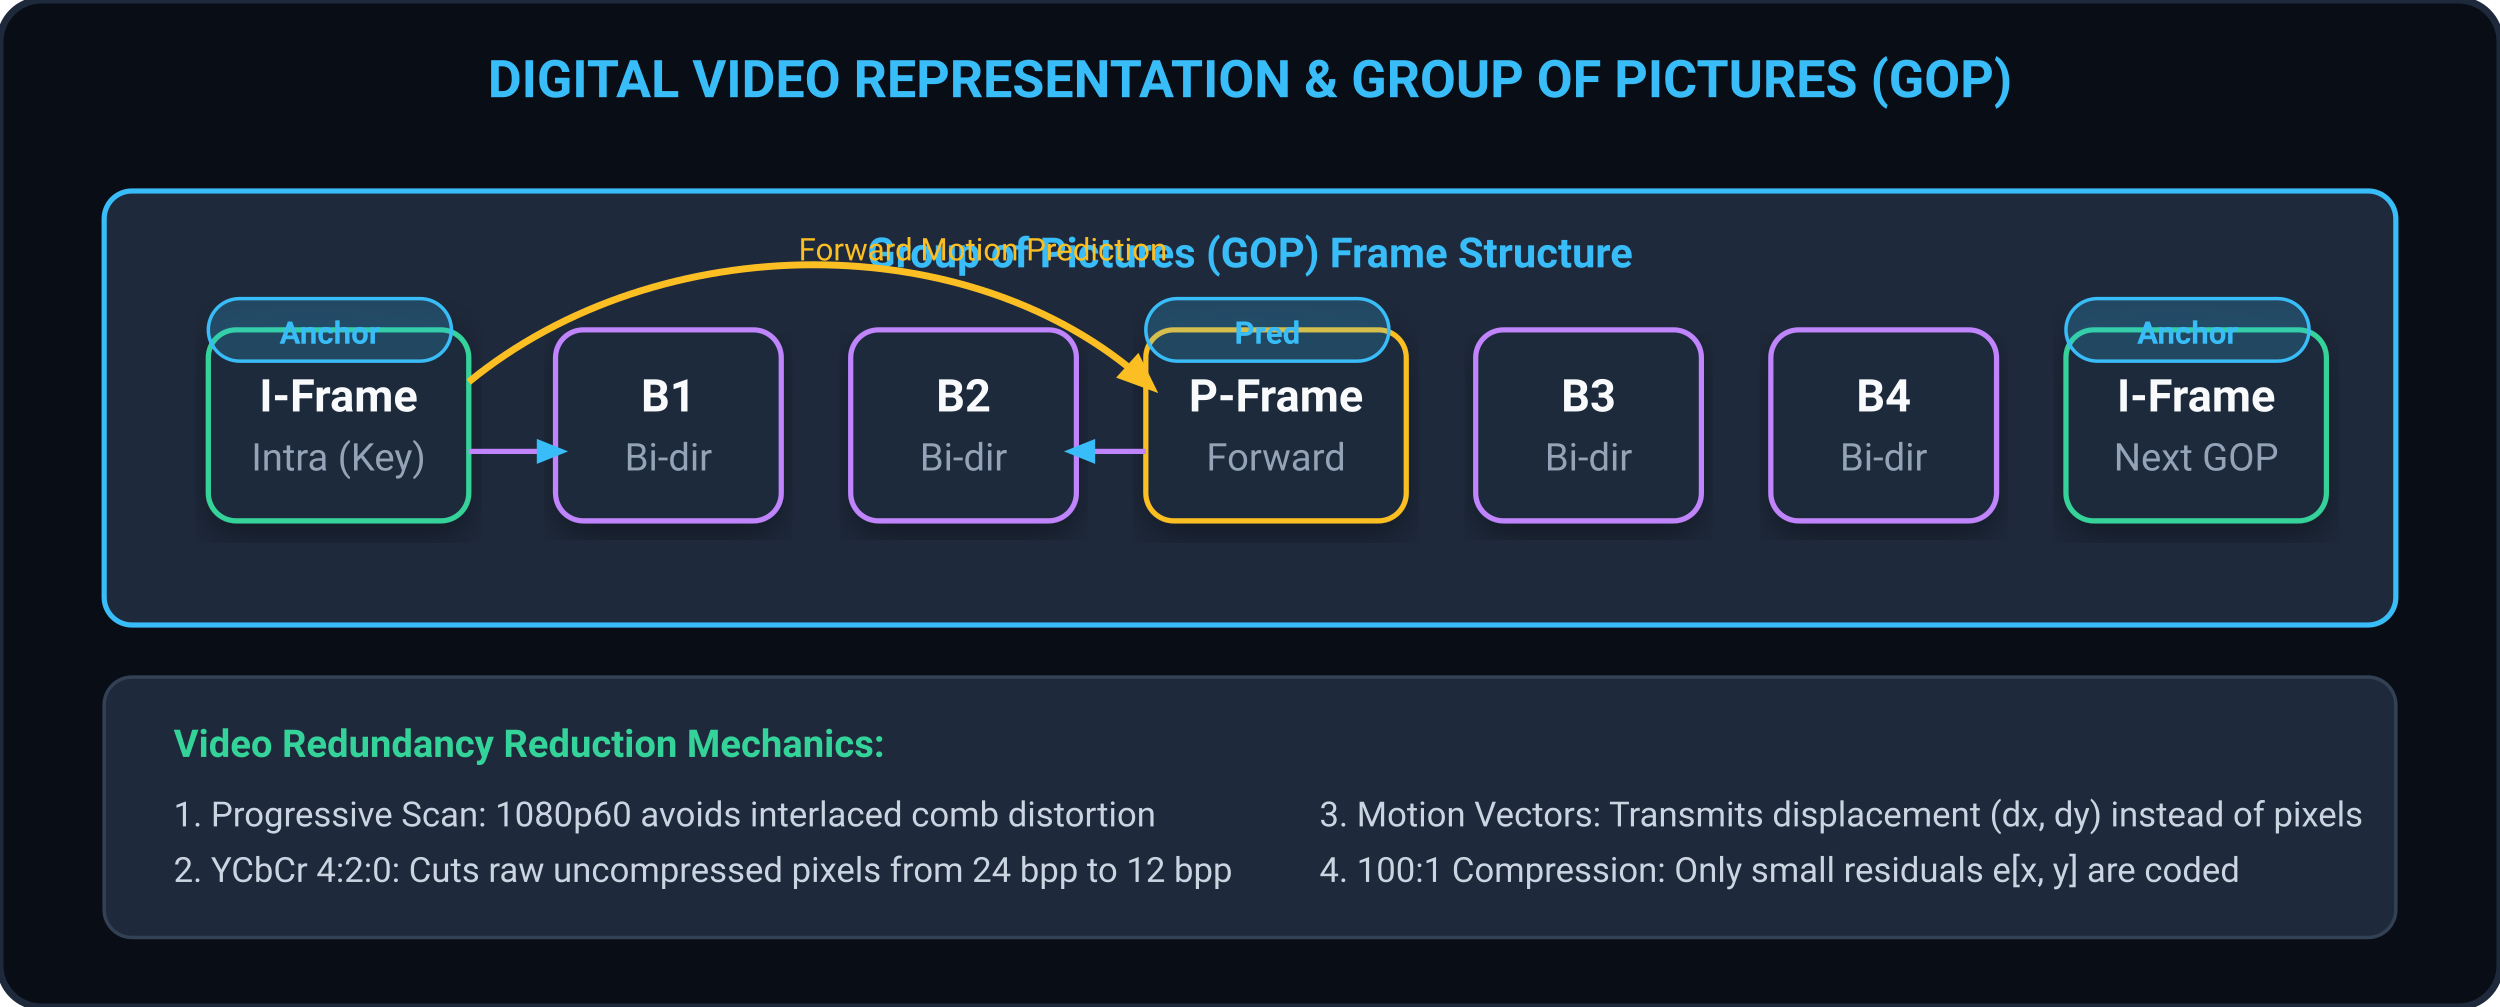
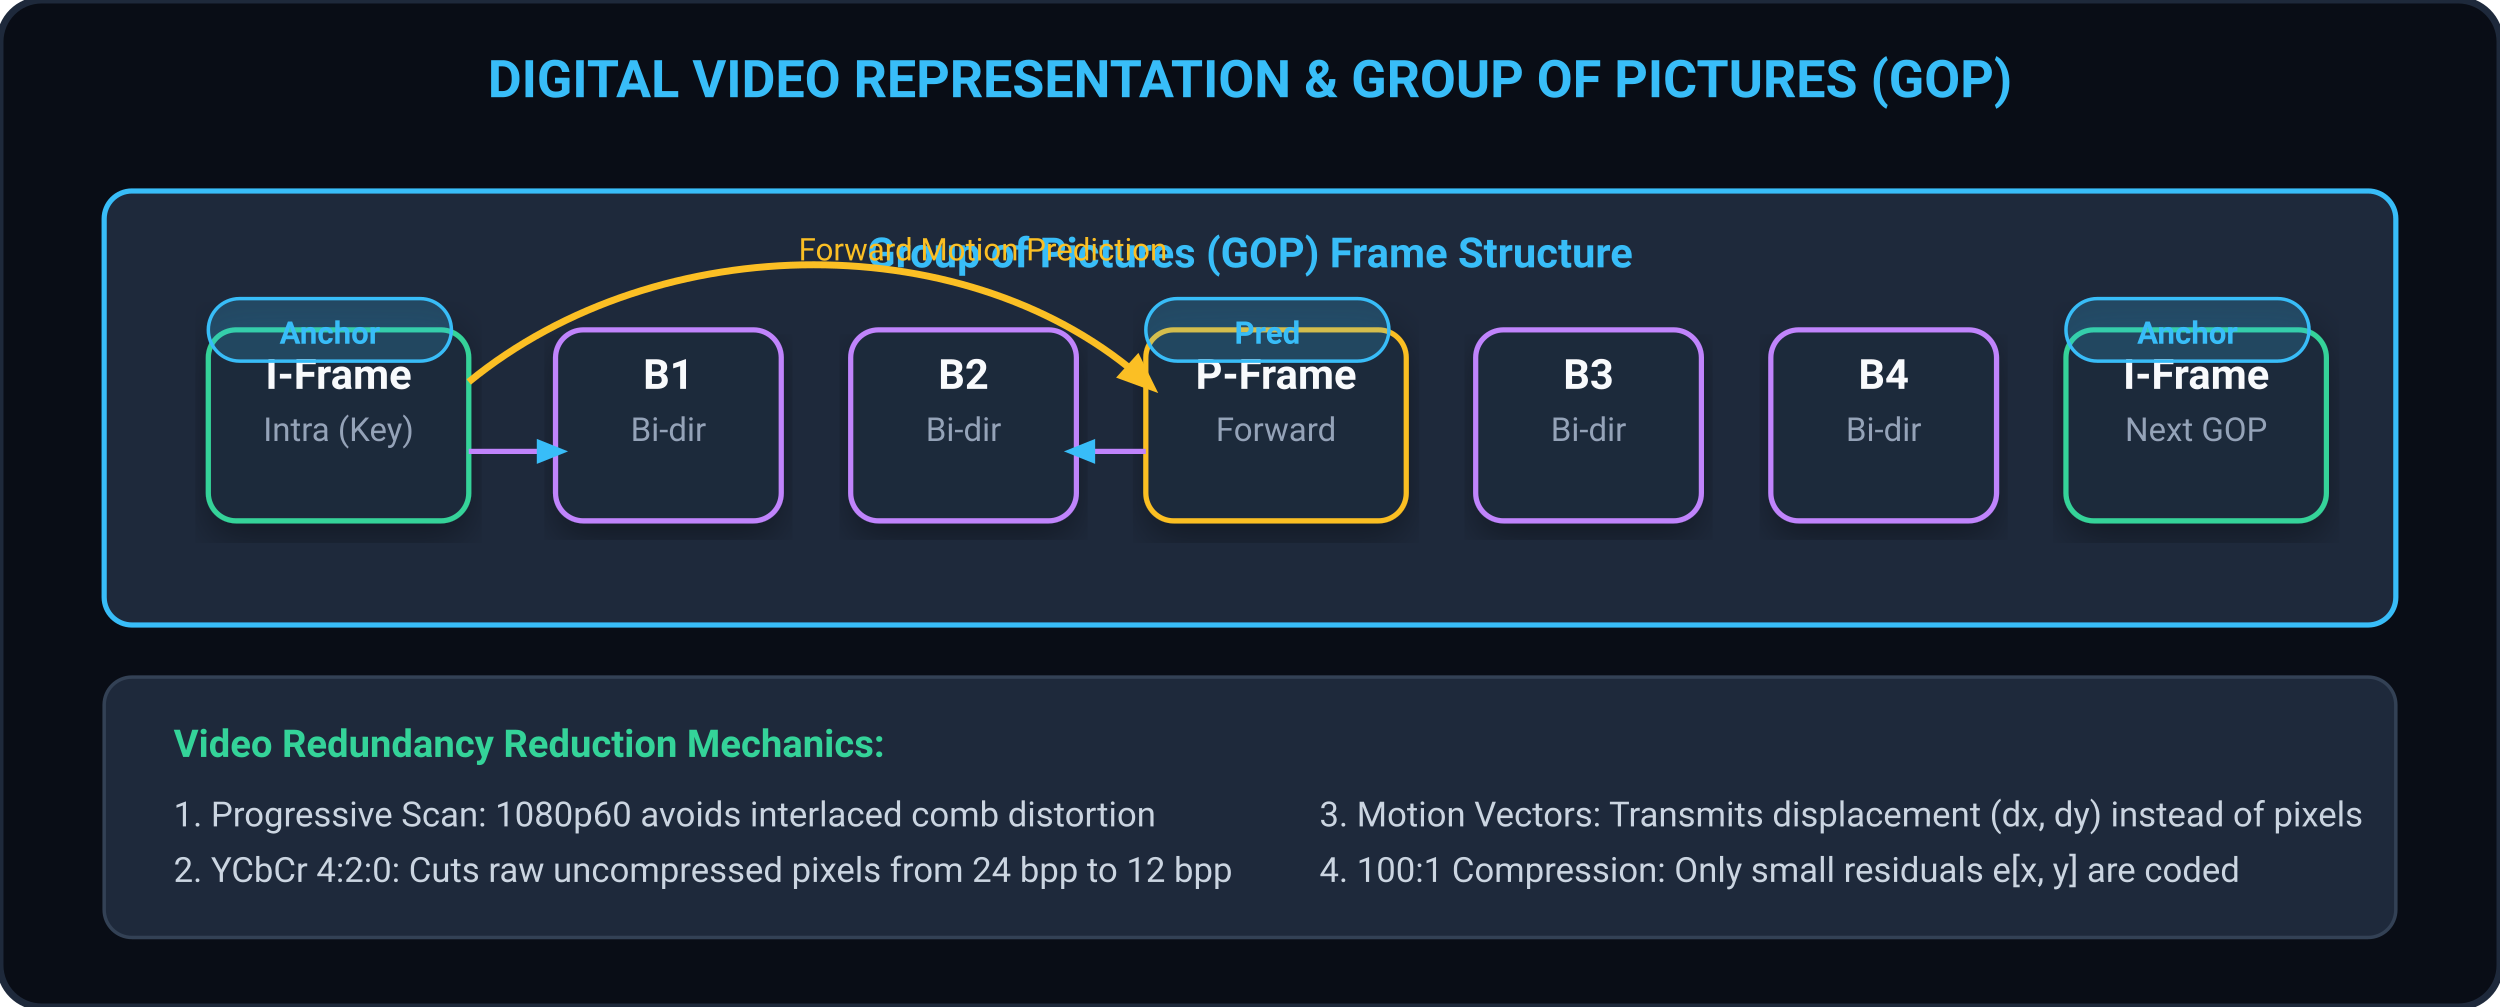
<svg xmlns="http://www.w3.org/2000/svg" viewBox="0 0 720 290" width="100%" height="290" style="max-width: 720px; height: auto; display: block; margin: 0 auto; font-family: -apple-system, BlinkMacSystemFont, 'Segoe UI', Roboto, Helvetica, Arial, sans-serif;">
  <defs>
    <linearGradient id="gradCard" x1="0%" y1="0%" x2="100%" y2="100%">
      <stop offset="0%" stop-color="#1e293b" />
      <stop offset="100%" stop-color="#0f172a" />
    </linearGradient>
    <linearGradient id="gradCyan" x1="0%" y1="0%" x2="100%" y2="100%">
      <stop offset="0%" stop-color="#38bdf8" />
      <stop offset="100%" stop-color="#0284c7" />
    </linearGradient>
    <linearGradient id="gradEmerald" x1="0%" y1="0%" x2="100%" y2="100%">
      <stop offset="0%" stop-color="#34d399" />
      <stop offset="100%" stop-color="#059669" />
    </linearGradient>
    <linearGradient id="gradAmber" x1="0%" y1="0%" x2="100%" y2="100%">
      <stop offset="0%" stop-color="#fbbf24" />
      <stop offset="100%" stop-color="#d97706" />
    </linearGradient>
    <linearGradient id="gradPurple" x1="0%" y1="0%" x2="100%" y2="100%">
      <stop offset="0%" stop-color="#c084fc" />
      <stop offset="100%" stop-color="#9333ea" />
    </linearGradient>
    <linearGradient id="gradRose" x1="0%" y1="0%" x2="100%" y2="100%">
      <stop offset="0%" stop-color="#fb7185" />
      <stop offset="100%" stop-color="#e11d48" />
    </linearGradient>
    <filter id="shadow" x="-5%" y="-5%" width="110%" height="115%">
      <feDropShadow dx="0" dy="4" stdDeviation="6" flood-color="#000000" flood-opacity="0.4" />
    </filter>
    <marker id="arrCyan" viewBox="0 0 10 10" refX="6" refY="5" markerWidth="6" markerHeight="6" orient="auto-start-reverse">
      <path d="M 0 1 L 10 5 L 0 9 z" fill="#38bdf8" />
    </marker>
    <marker id="arrEmerald" viewBox="0 0 10 10" refX="6" refY="5" markerWidth="6" markerHeight="6" orient="auto-start-reverse">
      <path d="M 0 1 L 10 5 L 0 9 z" fill="#34d399" />
    </marker>
    <marker id="arrAmber" viewBox="0 0 10 10" refX="6" refY="5" markerWidth="6" markerHeight="6" orient="auto-start-reverse">
      <path d="M 0 1 L 10 5 L 0 9 z" fill="#fbbf24" />
    </marker>
  </defs>
  <rect width="720" height="290" rx="12" fill="#090d16" stroke="#1e293b" stroke-width="2" />
  <text x="360" y="28" font-size="15" font-weight="bold" fill="#38bdf8" text-anchor="middle">DIGITAL VIDEO REPRESENTATION &amp; GROUP OF PICTURES (GOP)</text>
  <g transform="translate(30, 55)">
    <rect width="660" height="125" rx="8" fill="#1e293b" stroke="#38bdf8" stroke-width="1.5" />
    <text x="330" y="22" font-size="12" font-weight="bold" fill="#38bdf8" text-anchor="middle">Group of Pictures (GOP) Frame Structure</text>
    <g filter="url(#shadow)">
      <rect x="30" y="40" width="75" height="55" rx="8" fill="#1e293b" stroke="#34d399" stroke-width="1.5" />
-       <text x="67.5" y="63.5" font-size="13" font-weight="bold" fill="#f8fafc" text-anchor="middle">I-Frame</text>
-       <text x="67.5" y="80.5" font-size="11" fill="#94a3b8" text-anchor="middle">Intra (Key)</text>
+       <text x="67.5" y="57" font-size="12" font-weight="bold" fill="#f8fafc" text-anchor="middle">I-Frame</text>
+       <text font-size="9.5" fill="#94a3b8" text-anchor="middle">
+         <tspan x="67.5" y="72">Intra (Key)</tspan>
+       </text>
      <rect x="30" y="31" width="70" height="18" rx="9" fill="#38bdf8" fill-opacity="0.2" stroke="#38bdf8" stroke-width="1" />
      <text x="65" y="44" font-size="9" font-weight="bold" fill="#38bdf8" text-anchor="middle">Anchor</text>
    </g>
    <g filter="url(#shadow)">
      <rect x="130" y="40" width="65" height="55" rx="8" fill="#1e293b" stroke="#c084fc" stroke-width="1.5" />
-       <text x="162.5" y="63.5" font-size="13" font-weight="bold" fill="#f8fafc" text-anchor="middle">B1</text>
-       <text x="162.5" y="80.5" font-size="11" fill="#94a3b8" text-anchor="middle">Bi-dir</text>
+       <text x="162.5" y="57" font-size="12" font-weight="bold" fill="#f8fafc" text-anchor="middle">B1</text>
+       <text font-size="9.5" fill="#94a3b8" text-anchor="middle">
+         <tspan x="162.5" y="72">Bi-dir</tspan>
+       </text>
    </g>
    <g filter="url(#shadow)">
      <rect x="215" y="40" width="65" height="55" rx="8" fill="#1e293b" stroke="#c084fc" stroke-width="1.5" />
-       <text x="247.5" y="63.5" font-size="13" font-weight="bold" fill="#f8fafc" text-anchor="middle">B2</text>
-       <text x="247.5" y="80.5" font-size="11" fill="#94a3b8" text-anchor="middle">Bi-dir</text>
+       <text x="247.5" y="57" font-size="12" font-weight="bold" fill="#f8fafc" text-anchor="middle">B2</text>
+       <text font-size="9.5" fill="#94a3b8" text-anchor="middle">
+         <tspan x="247.5" y="72">Bi-dir</tspan>
+       </text>
    </g>
    <g filter="url(#shadow)">
      <rect x="300" y="40" width="75" height="55" rx="8" fill="#1e293b" stroke="#fbbf24" stroke-width="1.5" />
-       <text x="337.5" y="63.5" font-size="13" font-weight="bold" fill="#f8fafc" text-anchor="middle">P-Frame</text>
-       <text x="337.5" y="80.5" font-size="11" fill="#94a3b8" text-anchor="middle">Forward</text>
+       <text x="337.5" y="57" font-size="12" font-weight="bold" fill="#f8fafc" text-anchor="middle">P-Frame</text>
+       <text font-size="9.5" fill="#94a3b8" text-anchor="middle">
+         <tspan x="337.5" y="72">Forward</tspan>
+       </text>
      <rect x="300" y="31" width="70" height="18" rx="9" fill="#38bdf8" fill-opacity="0.2" stroke="#38bdf8" stroke-width="1" />
      <text x="335" y="44" font-size="9" font-weight="bold" fill="#38bdf8" text-anchor="middle">Pred</text>
    </g>
    <g filter="url(#shadow)">
      <rect x="395" y="40" width="65" height="55" rx="8" fill="#1e293b" stroke="#c084fc" stroke-width="1.5" />
-       <text x="427.5" y="63.5" font-size="13" font-weight="bold" fill="#f8fafc" text-anchor="middle">B3</text>
-       <text x="427.5" y="80.5" font-size="11" fill="#94a3b8" text-anchor="middle">Bi-dir</text>
+       <text x="427.5" y="57" font-size="12" font-weight="bold" fill="#f8fafc" text-anchor="middle">B3</text>
+       <text font-size="9.5" fill="#94a3b8" text-anchor="middle">
+         <tspan x="427.5" y="72">Bi-dir</tspan>
+       </text>
    </g>
    <g filter="url(#shadow)">
      <rect x="480" y="40" width="65" height="55" rx="8" fill="#1e293b" stroke="#c084fc" stroke-width="1.5" />
-       <text x="512.5" y="63.5" font-size="13" font-weight="bold" fill="#f8fafc" text-anchor="middle">B4</text>
-       <text x="512.5" y="80.5" font-size="11" fill="#94a3b8" text-anchor="middle">Bi-dir</text>
+       <text x="512.5" y="57" font-size="12" font-weight="bold" fill="#f8fafc" text-anchor="middle">B4</text>
+       <text font-size="9.5" fill="#94a3b8" text-anchor="middle">
+         <tspan x="512.5" y="72">Bi-dir</tspan>
+       </text>
    </g>
    <g filter="url(#shadow)">
      <rect x="565" y="40" width="75" height="55" rx="8" fill="#1e293b" stroke="#34d399" stroke-width="1.5" />
-       <text x="602.5" y="63.5" font-size="13" font-weight="bold" fill="#f8fafc" text-anchor="middle">I-Frame</text>
-       <text x="602.5" y="80.5" font-size="11" fill="#94a3b8" text-anchor="middle">Next GOP</text>
+       <text x="602.5" y="57" font-size="12" font-weight="bold" fill="#f8fafc" text-anchor="middle">I-Frame</text>
+       <text font-size="9.5" fill="#94a3b8" text-anchor="middle">
+         <tspan x="602.5" y="72">Next GOP</tspan>
+       </text>
      <rect x="565" y="31" width="70" height="18" rx="9" fill="#38bdf8" fill-opacity="0.2" stroke="#38bdf8" stroke-width="1" />
      <text x="600" y="44" font-size="9" font-weight="bold" fill="#38bdf8" text-anchor="middle">Anchor</text>
    </g>
    <path d="M 105 55 C 160 10 250 10 300 55" fill="none" stroke="#fbbf24" stroke-width="2" marker-end="url(#arrAmber)" />
    <text x="200" y="20" font-size="9" fill="#fbbf24">Forward Motion Prediction</text>
    <path d="M 105 75 L 130 75" fill="none" stroke="#c084fc" stroke-width="1.5" marker-end="url(#arrCyan)" />
    <path d="M 300 75 L 280 75" fill="none" stroke="#c084fc" stroke-width="1.5" marker-end="url(#arrCyan)" />
  </g>
  <rect x="30" y="195" width="660" height="75" rx="8" fill="#1e293b" stroke="#334155" />
  <text x="50" y="218" font-size="11" font-weight="bold" fill="#34d399">Video Redundancy Reduction Mechanics:</text>
  <text x="50" y="238" font-size="10" fill="#cbd5e1">1. Progressive Scan: 1080p60 avoids interlaced comb distortion</text>
  <text x="50" y="254" font-size="10" fill="#cbd5e1">2. YCbCr 4:2:0: Cuts raw uncompressed pixels from 24 bpp to 12 bpp</text>
  <text x="380" y="238" font-size="10" fill="#cbd5e1">3. Motion Vectors: Transmits displacement (dx, dy) instead of pixels</text>
  <text x="380" y="254" font-size="10" fill="#cbd5e1">4. 100:1 Compression: Only small residuals e[x, y] are coded</text>
</svg>
